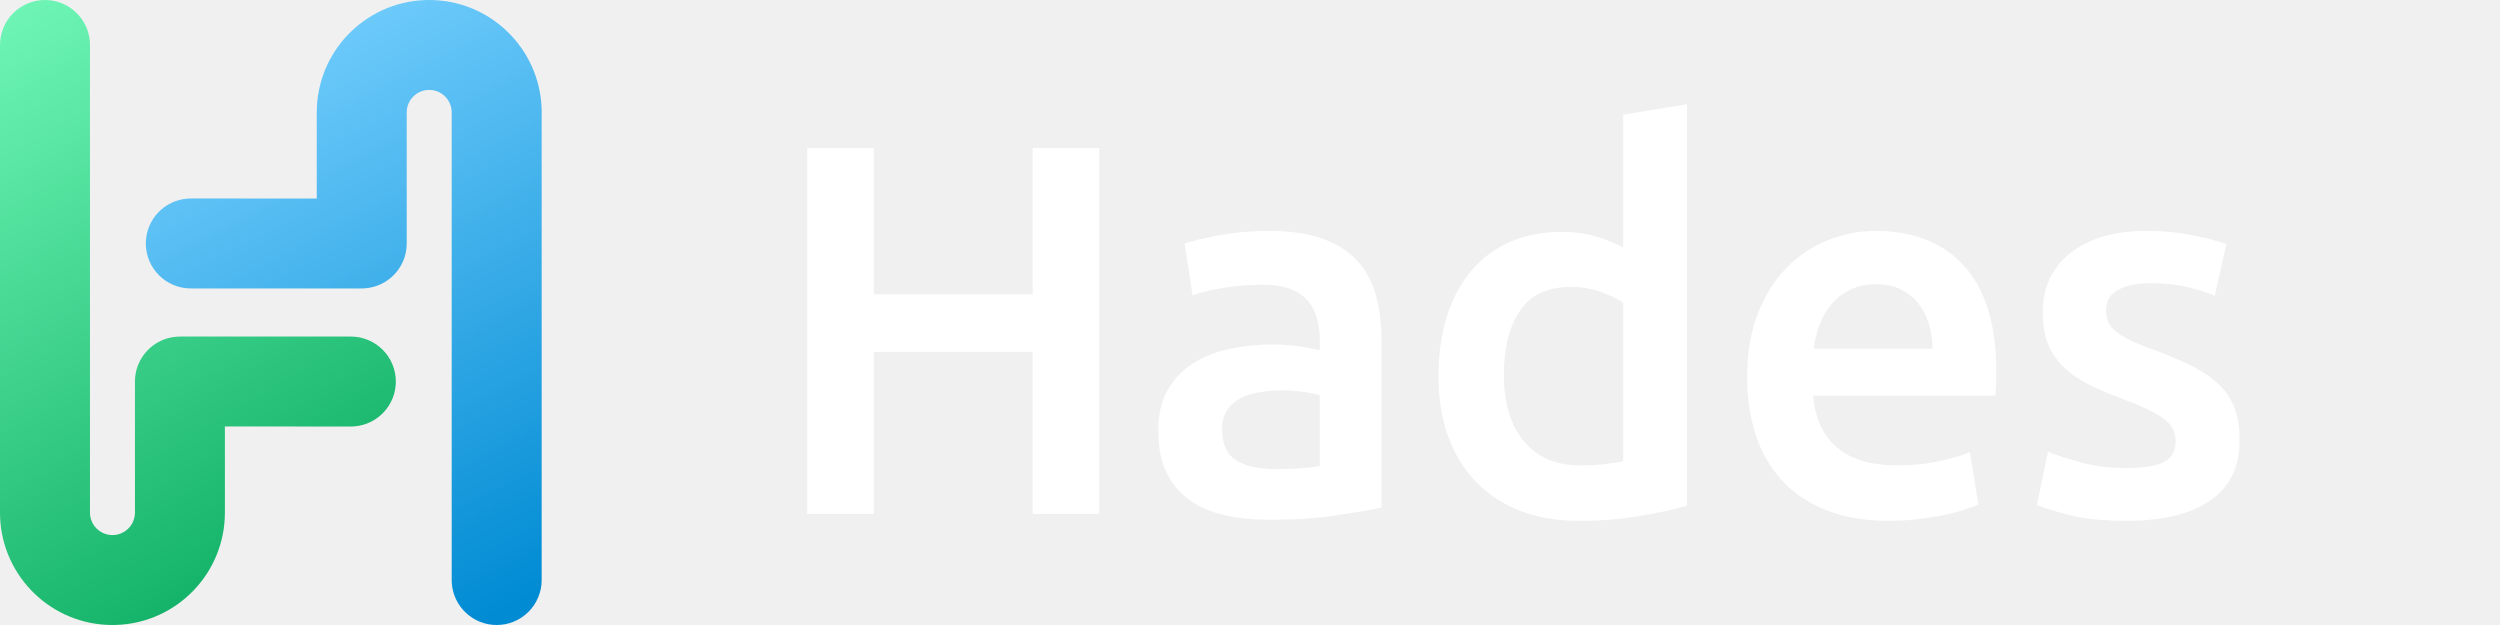
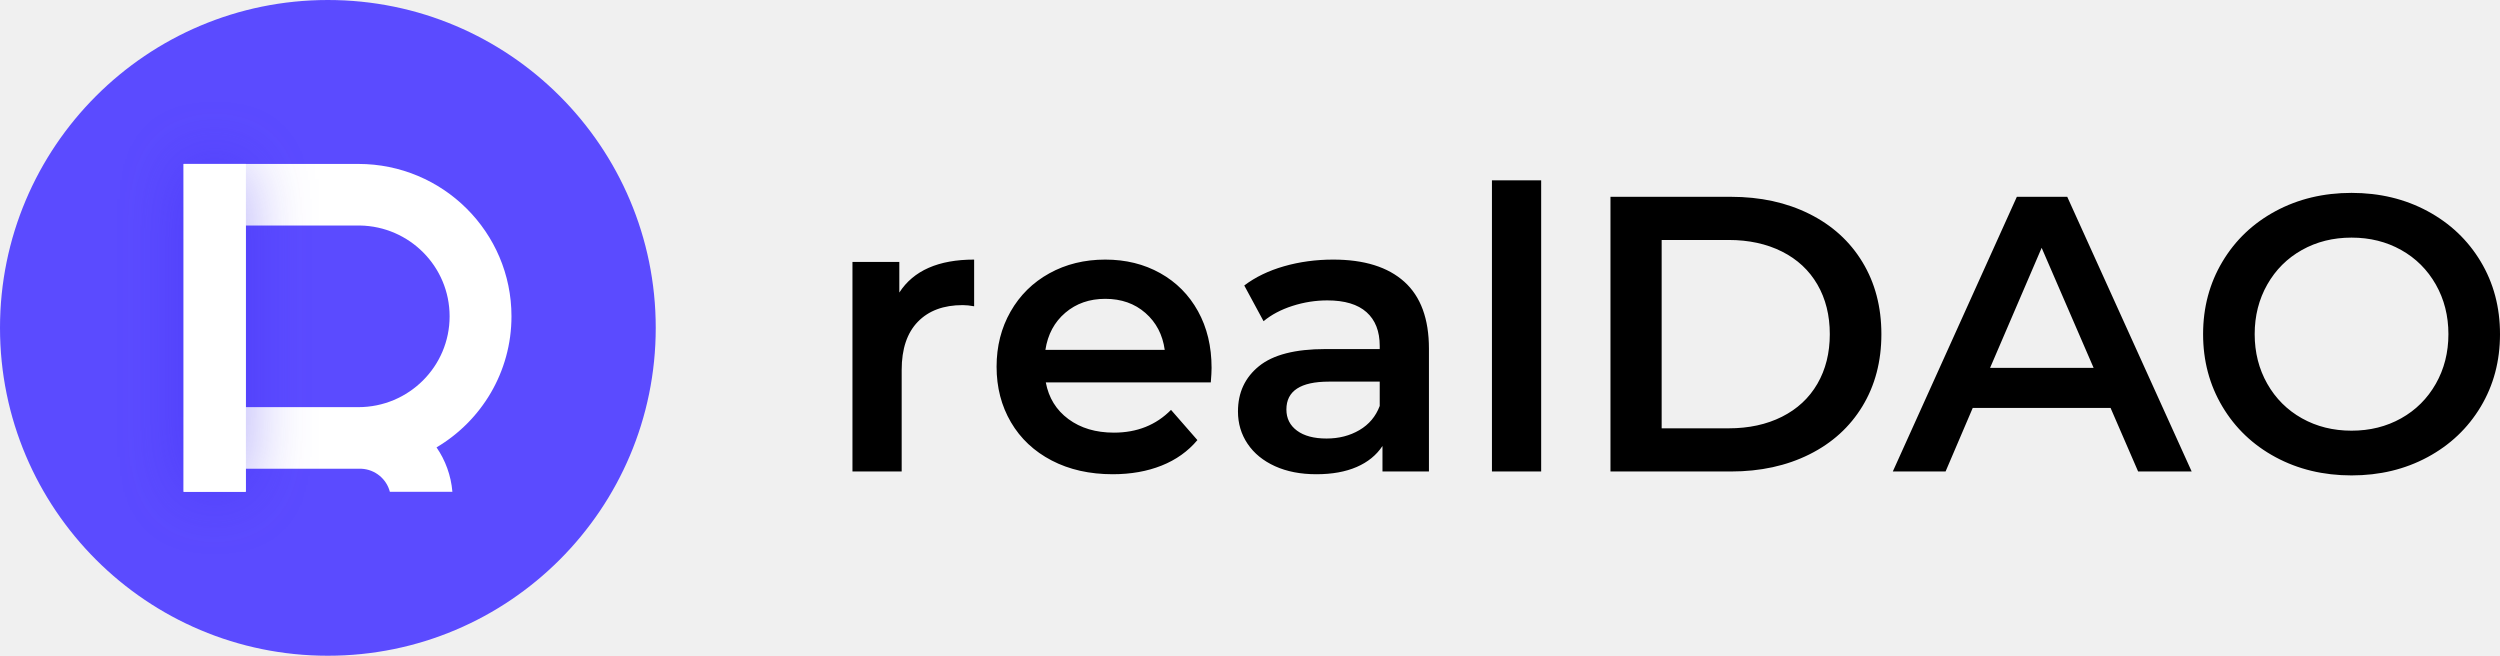
- <svg xmlns="http://www.w3.org/2000/svg" width="96px" height="24px" viewBox="0 0 96 24" version="1.1">
+ <svg xmlns="http://www.w3.org/2000/svg" xmlns:xlink="http://www.w3.org/1999/xlink" width="610px" height="160px" viewBox="0 0 610 160" version="1.1">
  <defs>
-     <linearGradient x1="22.001%" y1="-18.928%" x2="70.056%" y2="109.609%" id="linearGradient-1">
-       <stop stop-color="#79FDBF" offset="0%" />
-       <stop stop-color="#03A65A" offset="100%" />
-     </linearGradient>
-     <linearGradient x1="29.944%" y1="-4.771%" x2="65.305%" y2="102.605%" id="linearGradient-2">
-       <stop stop-color="#008BD3" offset="0%" />
-       <stop stop-color="#79D1FF" offset="100%" />
-     </linearGradient>
+     <rect id="path-1" x="0" y="0" width="15.2" height="80" />
+     <filter x="-157.9%" y="-30.0%" width="415.8%" height="160.0%" filterUnits="objectBoundingBox" id="filter-2">
+       <feOffset dx="0" dy="0" in="SourceAlpha" result="shadowOffsetOuter1" />
+       <feGaussianBlur stdDeviation="8" in="shadowOffsetOuter1" result="shadowBlurOuter1" />
+       <feColorMatrix values="0 0 0 0 0.207   0 0 0 0 0.135   0 0 0 0 0.945  0 0 0 0.4 0" type="matrix" in="shadowBlurOuter1" />
+     </filter>
  </defs>
-   <g id="logo" stroke="none" stroke-width="1" fill="none" fill-rule="evenodd">
-     <g fill-rule="nonzero">
-       <g id="编组-7">
-         <path d="M1.727,0 C2.641,0 3.39,0.71 3.451,1.608 L3.455,1.727 L3.455,19.683 C3.455,20.16 3.841,20.547 4.318,20.547 C4.763,20.547 5.13,20.21 5.177,19.778 L5.182,19.683 L5.182,14.651 C5.182,13.737 5.892,12.989 6.791,12.928 L6.909,12.924 L13.473,12.924 C14.427,12.924 15.2,13.697 15.2,14.651 C15.2,15.565 14.49,16.313 13.591,16.374 L13.473,16.378 L8.636,16.377 L8.636,19.683 C8.636,22.012 6.792,23.91 4.484,23.997 L4.318,24 C1.989,24 0.09,22.156 0.003,19.849 L0,19.683 L0,1.727 C0,0.773 0.773,0 1.727,0 Z" id="路径" fill="url(#linearGradient-1)" />
-         <path d="M7.327,0 C8.241,0 8.99,0.71 9.051,1.608 L9.055,1.727 L9.055,19.683 C9.055,20.16 9.441,20.547 9.918,20.547 C10.363,20.547 10.73,20.21 10.777,19.778 L10.782,19.683 L10.782,14.651 C10.782,13.737 11.492,12.989 12.391,12.928 L12.509,12.924 L19.073,12.924 C20.027,12.924 20.8,13.697 20.8,14.651 C20.8,15.565 20.09,16.313 19.191,16.374 L19.073,16.378 L14.236,16.377 L14.236,19.683 C14.236,22.012 12.392,23.91 10.084,23.997 L9.918,24 C7.589,24 5.69,22.156 5.603,19.849 L5.6,19.683 L5.6,1.727 C5.6,0.773 6.373,0 7.327,0 Z" id="路径" fill="url(#linearGradient-2)" transform="translate(13.2, 12) scale(-1, -1) translate(-13.2, -12) " />
+   <g id="realDAO_logo_round_stack_white" stroke="none" stroke-width="1" fill="none" fill-rule="evenodd">
+     <g id="编组-2">
+       <path d="M220.01,115.043 L220.01,90.245 C220.01,85.138 221.323,81.229 223.949,78.516 C226.576,75.803 230.227,74.447 234.902,74.447 C235.735,74.447 236.664,74.543 237.689,74.734 L237.689,74.734 L237.689,63.34 C228.978,63.34 222.892,66.021 219.434,71.383 L219.434,71.383 L219.434,63.915 L208,63.915 L208,115.043 L220.01,115.043 Z M271.509,115.713 C275.929,115.713 279.9,115.011 283.423,113.606 C286.946,112.202 289.86,110.128 292.166,107.383 L292.166,107.383 L285.729,100.011 C282.078,103.713 277.434,105.564 271.797,105.564 C267.378,105.564 263.679,104.463 260.7,102.261 C257.722,100.059 255.88,97.074 255.175,93.309 L255.175,93.309 L295.433,93.309 C295.561,91.777 295.625,90.596 295.625,89.766 C295.625,84.532 294.52,79.92 292.31,75.931 C290.101,71.941 287.026,68.846 283.087,66.644 C279.147,64.441 274.68,63.34 269.684,63.34 C264.623,63.34 260.076,64.457 256.04,66.691 C252.005,68.926 248.85,72.037 246.576,76.027 C244.302,80.016 243.165,84.5 243.165,89.479 C243.165,94.521 244.334,99.037 246.672,103.027 C249.01,107.016 252.325,110.128 256.617,112.362 C260.908,114.596 265.872,115.713 271.509,115.713 Z M284.192,85.362 L255.079,85.362 C255.656,81.596 257.273,78.58 259.931,76.314 C262.59,74.048 265.84,72.915 269.684,72.915 C273.591,72.915 276.858,74.064 279.484,76.362 C282.11,78.66 283.679,81.66 284.192,85.362 L284.192,85.362 Z M321.183,115.713 C325.026,115.713 328.309,115.122 331.031,113.941 C333.753,112.761 335.851,111.053 337.324,108.819 L337.324,108.819 L337.324,115.043 L348.662,115.043 L348.662,85.074 C348.662,77.798 346.66,72.356 342.657,68.75 C338.653,65.144 332.872,63.34 325.314,63.34 C321.087,63.34 317.083,63.883 313.304,64.968 C309.525,66.053 306.29,67.617 303.6,69.66 L303.6,69.66 L308.308,78.372 C310.229,76.777 312.583,75.532 315.37,74.638 C318.156,73.745 320.99,73.298 323.873,73.298 C328.1,73.298 331.287,74.255 333.433,76.17 C335.579,78.085 336.652,80.83 336.652,84.404 L336.652,84.404 L336.652,85.17 L323.392,85.17 C316.026,85.17 310.63,86.559 307.203,89.335 C303.776,92.112 302.063,95.798 302.063,100.394 C302.063,103.33 302.847,105.963 304.417,108.293 C305.986,110.622 308.212,112.441 311.094,113.75 C313.977,115.059 317.339,115.713 321.183,115.713 Z M323.681,107 C320.606,107 318.204,106.362 316.475,105.085 C314.745,103.809 313.88,102.085 313.88,99.915 C313.88,95.383 317.339,93.117 324.257,93.117 L324.257,93.117 L336.652,93.117 L336.652,99.053 C335.691,101.606 334.041,103.569 331.703,104.941 C329.365,106.314 326.691,107 323.681,107 Z M376.044,115.043 L376.044,44 L364.034,44 L364.034,115.043 L376.044,115.043 Z M422.355,115.043 C429.529,115.043 435.902,113.654 441.475,110.878 C447.048,108.101 451.371,104.176 454.446,99.101 C457.521,94.027 459.058,88.17 459.058,81.532 C459.058,74.894 457.521,69.037 454.446,63.963 C451.371,58.888 447.048,54.963 441.475,52.186 C435.902,49.41 429.529,48.021 422.355,48.021 L422.355,48.021 L392.955,48.021 L392.955,115.043 L422.355,115.043 Z M421.779,104.511 L405.445,104.511 L405.445,58.553 L421.779,58.553 C426.711,58.553 431.05,59.495 434.798,61.378 C438.545,63.261 441.427,65.941 443.445,69.42 C445.462,72.899 446.471,76.936 446.471,81.532 C446.471,86.128 445.462,90.165 443.445,93.644 C441.427,97.122 438.545,99.803 434.798,101.686 C431.05,103.569 426.711,104.511 421.779,104.511 L421.779,104.511 Z M474.719,115.043 L481.348,99.532 L514.977,99.532 L521.702,115.043 L534.769,115.043 L504.408,48.021 L492.109,48.021 L461.844,115.043 L474.719,115.043 Z M510.845,89.766 L485.576,89.766 L498.163,60.468 L510.845,89.766 Z M573.778,116 C580.631,116 586.813,114.516 592.321,111.548 C597.83,108.58 602.153,104.479 605.292,99.245 C608.431,94.011 610,88.106 610,81.532 C610,74.957 608.431,69.053 605.292,63.819 C602.153,58.585 597.83,54.484 592.321,51.516 C586.813,48.548 580.631,47.064 573.778,47.064 C566.924,47.064 560.743,48.548 555.234,51.516 C549.726,54.484 545.402,58.601 542.263,63.867 C539.125,69.133 537.555,75.021 537.555,81.532 C537.555,88.043 539.125,93.931 542.263,99.197 C545.402,104.463 549.726,108.58 555.234,111.548 C560.743,114.516 566.924,116 573.778,116 Z M573.778,105.085 C569.294,105.085 565.259,104.08 561.672,102.069 C558.085,100.059 555.266,97.25 553.217,93.644 C551.167,90.037 550.142,86 550.142,81.532 C550.142,77.064 551.167,73.027 553.217,69.42 C555.266,65.814 558.085,63.005 561.672,60.995 C565.259,58.984 569.294,57.979 573.778,57.979 C578.261,57.979 582.297,58.984 585.884,60.995 C589.471,63.005 592.289,65.814 594.339,69.42 C596.389,73.027 597.413,77.064 597.413,81.532 C597.413,86 596.389,90.037 594.339,93.644 C592.289,97.25 589.471,100.059 585.884,102.069 C582.297,104.08 578.261,105.085 573.778,105.085 Z" id="realDAO" fill="#000000" fill-rule="nonzero" />
+       <g id="编组-5">
+         <circle id="椭圆形" fill="#5B4BFF" fill-rule="nonzero" cx="80" cy="80" r="80" />
+         <g id="编组" transform="translate(44.8, 40)">
+           <path d="M0,0 L42.642,0 C63.274,0 80,16.647 80,37.183 C80,50.784 72.663,62.679 61.714,69.162 C63.87,72.295 65.251,76 65.583,80.001 L50.328,80 C49.522,76.882 46.755,74.548 43.414,74.376 L43.149,74.367 L43.019,74.366 L15.094,74.366 L15.094,80 L0,80 L0,0 Z M42.642,15.023 L15.094,15.023 L15.094,59.343 L42.642,59.343 C54.938,59.343 64.906,49.422 64.906,37.183 C64.906,25.067 55.136,15.222 43.01,15.026 L42.642,15.023 Z" id="形状结合" fill="#FFFFFF" fill-rule="nonzero" />
+           <g id="矩形">
+             <use fill="black" fill-opacity="1" filter="url(#filter-2)" xlink:href="#path-1" />
+             <use fill="#FFFFFF" fill-rule="evenodd" xlink:href="#path-1" />
+           </g>
+         </g>
      </g>
-       <path d="M33.554,19.736 L33.554,13.511 L39.655,13.511 L39.655,19.736 L42.209,19.736 L42.209,5.683 L39.655,5.683 L39.655,11.3 L33.554,11.3 L33.554,5.683 L31,5.683 L31,19.736 L33.554,19.736 Z M48.753,19.959 C49.712,19.959 50.574,19.902 51.337,19.787 C52.101,19.672 52.672,19.574 53.05,19.493 L53.05,19.493 L53.05,13.065 C53.05,12.443 52.979,11.872 52.837,11.351 C52.695,10.831 52.459,10.388 52.128,10.023 C51.797,9.658 51.354,9.374 50.8,9.171 C50.246,8.968 49.564,8.867 48.753,8.867 C48.077,8.867 47.442,8.921 46.848,9.029 C46.253,9.137 45.801,9.245 45.49,9.354 L45.49,9.354 L45.794,11.341 C46.091,11.233 46.476,11.138 46.949,11.057 C47.422,10.976 47.942,10.935 48.51,10.935 C48.929,10.935 49.277,10.989 49.554,11.098 C49.831,11.206 50.054,11.358 50.223,11.554 C50.391,11.75 50.51,11.976 50.577,12.233 C50.645,12.49 50.679,12.76 50.679,13.044 L50.679,13.044 L50.679,13.45 C50.341,13.369 50.023,13.311 49.726,13.278 C49.429,13.244 49.145,13.227 48.875,13.227 C48.294,13.227 47.736,13.284 47.203,13.399 C46.669,13.514 46.199,13.703 45.794,13.967 C45.388,14.231 45.068,14.572 44.831,14.991 C44.595,15.41 44.476,15.924 44.476,16.532 C44.476,17.168 44.581,17.702 44.791,18.134 C45,18.567 45.29,18.918 45.662,19.189 C46.034,19.459 46.483,19.655 47.01,19.777 C47.537,19.899 48.118,19.959 48.753,19.959 Z M48.956,18.013 C48.334,18.013 47.841,17.901 47.476,17.678 C47.111,17.455 46.929,17.053 46.929,16.471 C46.929,16.174 46.996,15.927 47.132,15.731 C47.267,15.535 47.446,15.383 47.669,15.275 C47.892,15.167 48.142,15.093 48.419,15.052 C48.696,15.011 48.969,14.991 49.239,14.991 C49.55,14.991 49.834,15.011 50.091,15.052 C50.348,15.093 50.543,15.133 50.679,15.174 L50.679,15.174 L50.679,17.891 C50.287,17.972 49.712,18.013 48.956,18.013 Z M60.628,20 C61.439,20 62.213,19.939 62.949,19.817 C63.685,19.696 64.297,19.561 64.783,19.412 L64.783,19.412 L64.783,4 L62.331,4.406 L62.331,9.496 C62.047,9.347 61.709,9.212 61.317,9.09 C60.925,8.968 60.473,8.907 59.959,8.907 C59.203,8.907 58.534,9.039 57.953,9.303 C57.372,9.567 56.879,9.942 56.473,10.428 C56.068,10.915 55.76,11.5 55.551,12.183 C55.341,12.865 55.237,13.626 55.237,14.464 C55.237,15.316 55.362,16.083 55.612,16.766 C55.862,17.448 56.22,18.03 56.686,18.51 C57.152,18.989 57.716,19.358 58.378,19.615 C59.04,19.872 59.79,20 60.628,20 Z M60.648,17.871 C59.743,17.871 59.034,17.563 58.52,16.948 C58.007,16.333 57.75,15.485 57.75,14.403 C57.75,13.362 57.956,12.537 58.368,11.929 C58.78,11.321 59.432,11.016 60.324,11.016 C60.73,11.016 61.111,11.081 61.469,11.209 C61.827,11.338 62.115,11.476 62.331,11.625 L62.331,11.625 L62.331,17.708 C62.155,17.749 61.929,17.786 61.652,17.82 C61.375,17.854 61.04,17.871 60.648,17.871 Z M72.544,20 C72.909,20 73.267,19.98 73.618,19.939 C73.969,19.899 74.297,19.848 74.601,19.787 C74.905,19.726 75.175,19.659 75.412,19.584 C75.648,19.51 75.834,19.439 75.969,19.371 L75.969,19.371 L75.645,17.364 C75.361,17.485 74.973,17.6 74.48,17.708 C73.986,17.817 73.442,17.871 72.848,17.871 C71.834,17.871 71.061,17.638 70.527,17.171 C69.993,16.705 69.693,16.046 69.625,15.194 L69.625,15.194 L76.618,15.194 C76.631,15.059 76.642,14.907 76.648,14.738 C76.655,14.569 76.658,14.417 76.658,14.281 C76.658,12.483 76.25,11.131 75.432,10.226 C74.615,9.32 73.476,8.867 72.017,8.867 C71.395,8.867 70.787,8.985 70.193,9.222 C69.598,9.458 69.071,9.81 68.612,10.276 C68.152,10.743 67.784,11.327 67.507,12.03 C67.23,12.733 67.092,13.551 67.092,14.484 C67.092,15.282 67.2,16.015 67.416,16.684 C67.632,17.354 67.963,17.935 68.409,18.428 C68.855,18.922 69.423,19.307 70.112,19.584 C70.801,19.861 71.612,20 72.544,20 Z M74.206,13.389 L69.645,13.389 C69.686,13.078 69.76,12.774 69.868,12.477 C69.977,12.179 70.129,11.916 70.324,11.686 C70.52,11.456 70.76,11.27 71.044,11.128 C71.328,10.986 71.659,10.915 72.037,10.915 C72.402,10.915 72.716,10.979 72.98,11.108 C73.243,11.236 73.466,11.412 73.649,11.635 C73.831,11.858 73.969,12.122 74.064,12.426 C74.159,12.73 74.206,13.051 74.206,13.389 L74.206,13.389 Z M81.663,20 C83.054,20 84.125,19.74 84.875,19.219 C85.625,18.699 86,17.932 86,16.918 C86,16.444 85.939,16.039 85.818,15.701 C85.696,15.363 85.503,15.062 85.24,14.798 C84.976,14.535 84.642,14.298 84.237,14.089 C83.831,13.879 83.338,13.666 82.757,13.45 C82.406,13.328 82.108,13.21 81.865,13.095 C81.622,12.98 81.426,12.865 81.277,12.75 C81.129,12.635 81.024,12.51 80.963,12.375 C80.902,12.24 80.872,12.084 80.872,11.909 C80.872,11.557 81.027,11.297 81.338,11.128 C81.649,10.959 82.054,10.875 82.554,10.875 C83.108,10.875 83.595,10.925 84.014,11.027 C84.433,11.128 84.777,11.24 85.047,11.361 L85.047,11.361 L85.493,9.374 C85.21,9.266 84.784,9.154 84.216,9.039 C83.649,8.924 83.054,8.867 82.433,8.867 C81.203,8.867 80.23,9.147 79.514,9.708 C78.798,10.27 78.44,11.037 78.44,12.01 C78.44,12.51 78.518,12.933 78.673,13.278 C78.828,13.622 79.041,13.916 79.311,14.16 C79.582,14.403 79.903,14.616 80.274,14.798 C80.646,14.981 81.054,15.153 81.5,15.316 C82.23,15.586 82.754,15.836 83.071,16.066 C83.389,16.296 83.547,16.586 83.547,16.938 C83.547,17.316 83.399,17.583 83.102,17.739 C82.804,17.894 82.331,17.972 81.683,17.972 C81.034,17.972 80.457,17.905 79.95,17.769 C79.443,17.634 79.007,17.492 78.642,17.343 L78.642,17.343 L78.217,19.392 C78.447,19.486 78.845,19.611 79.413,19.767 C79.98,19.922 80.73,20 81.663,20 Z" id="Hades" fill="#FFFFFF" />
    </g>
  </g>
</svg>
